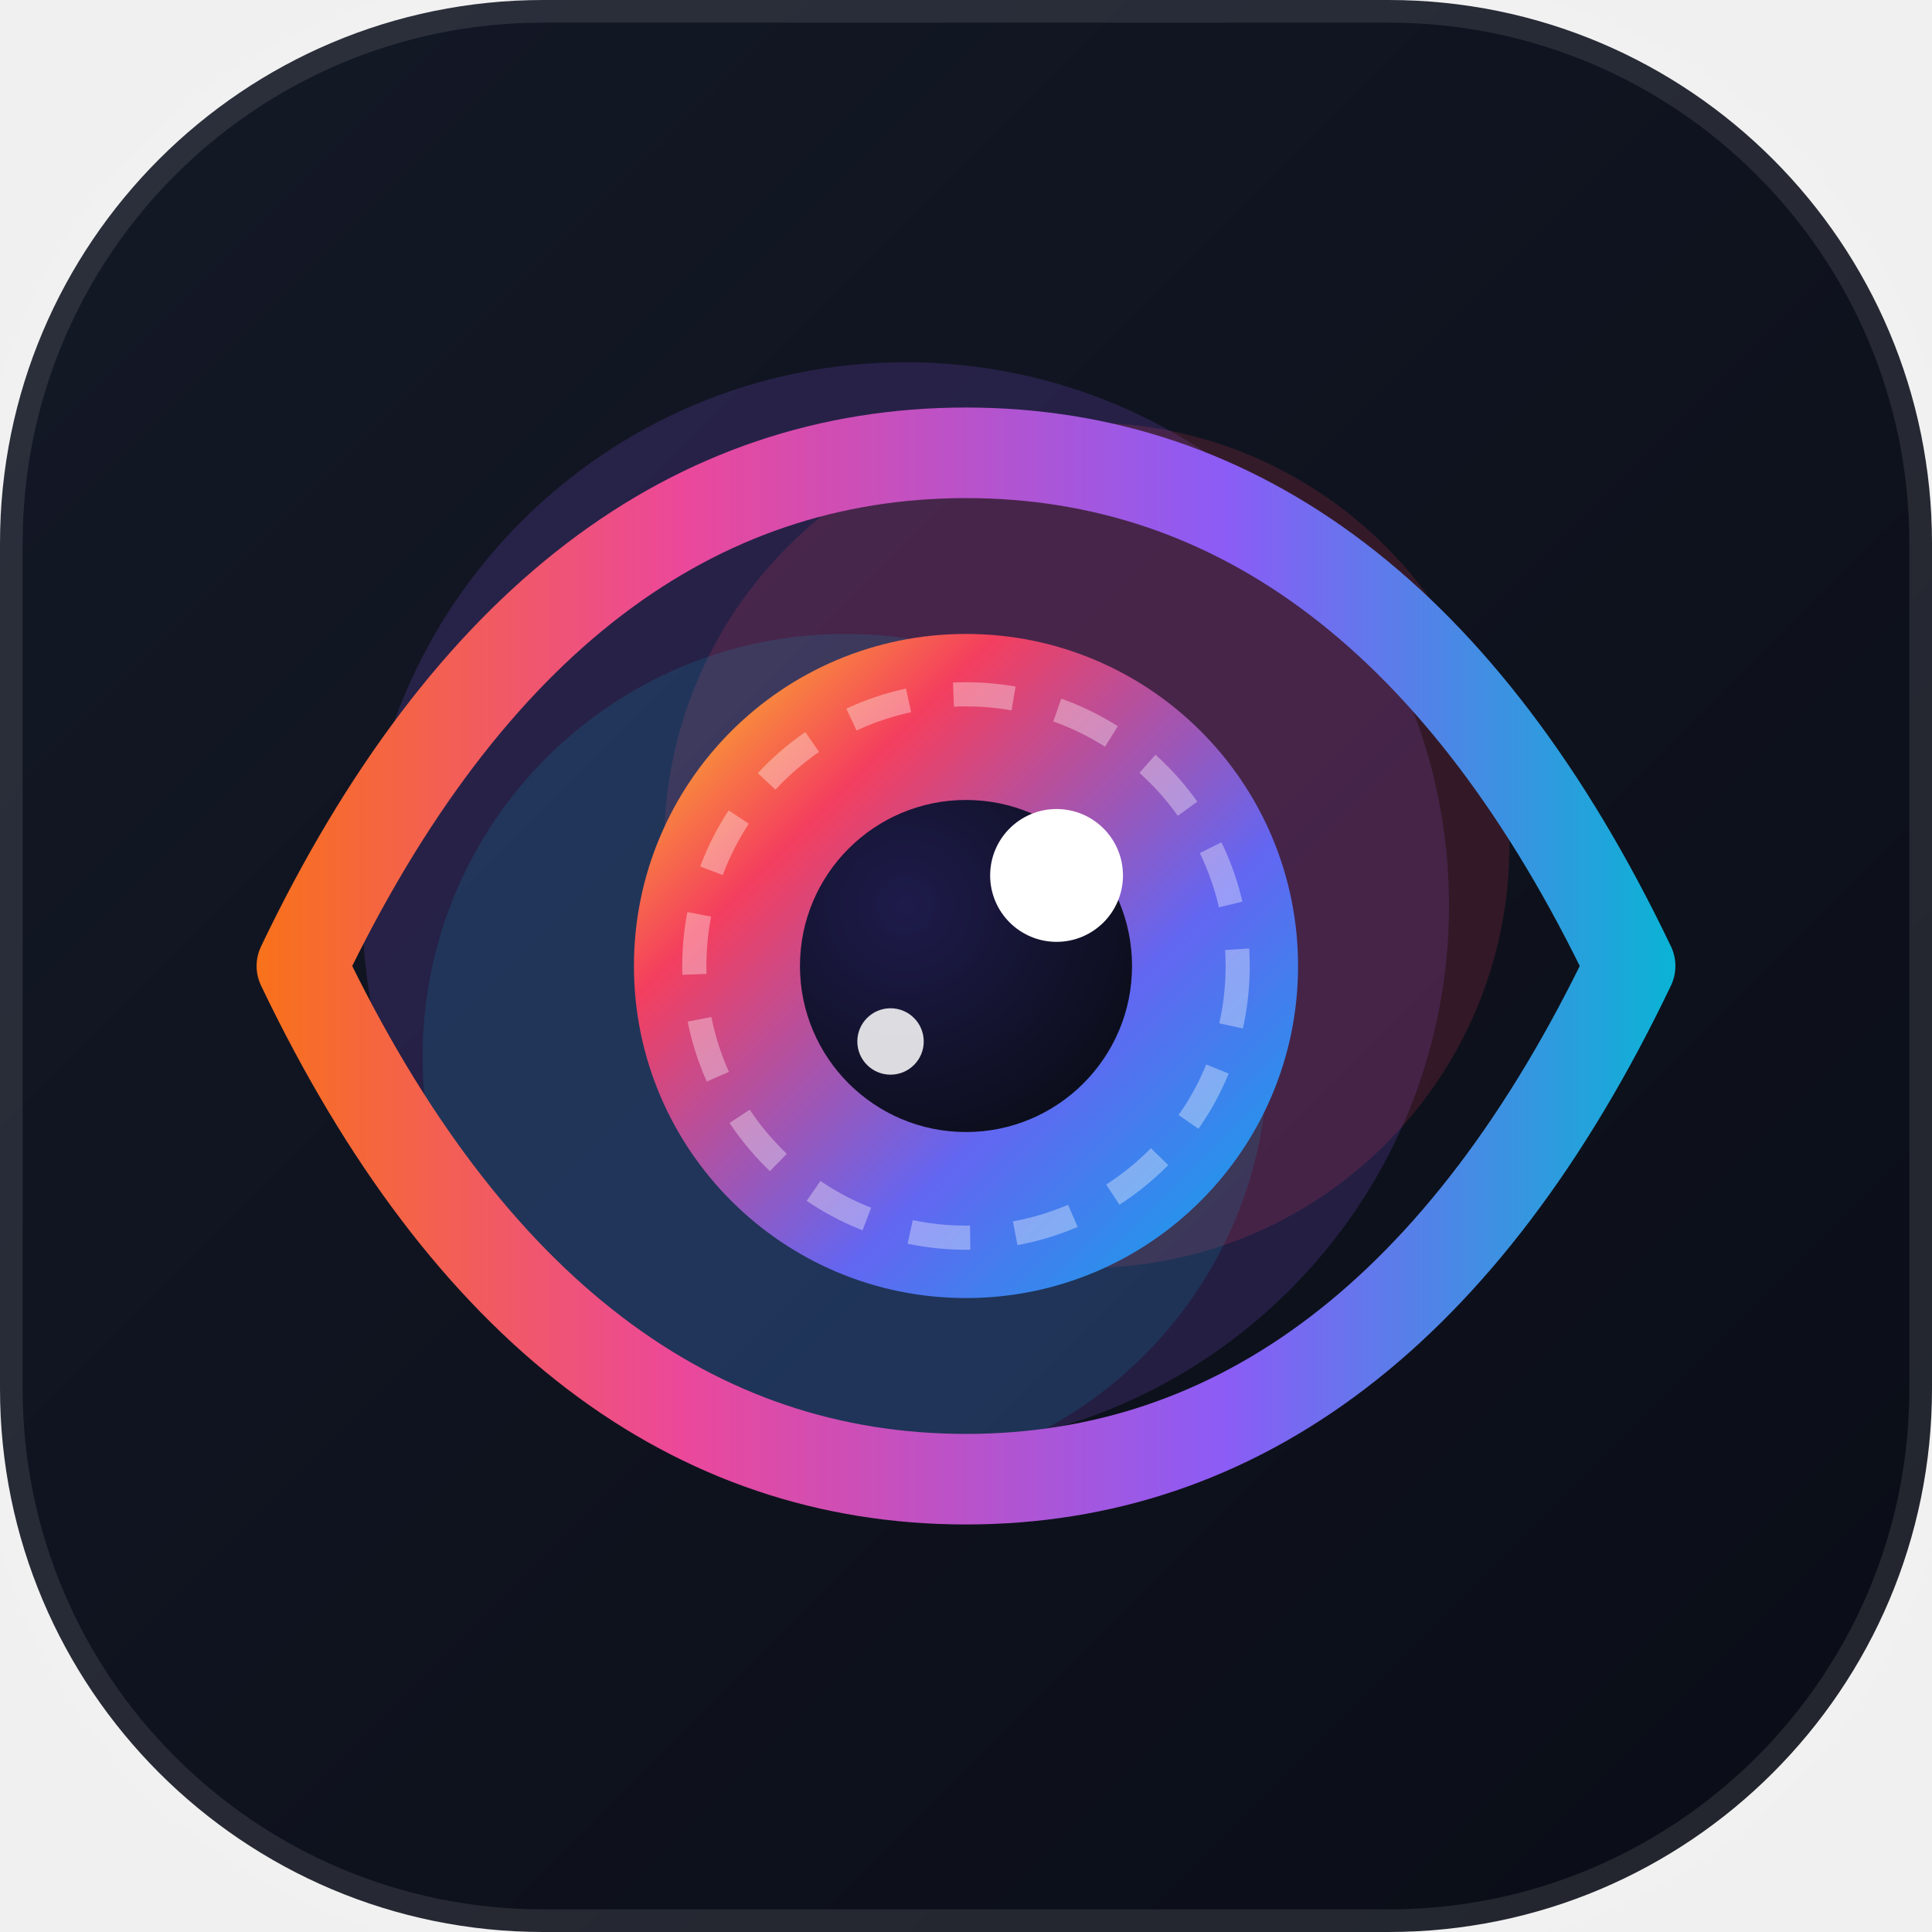
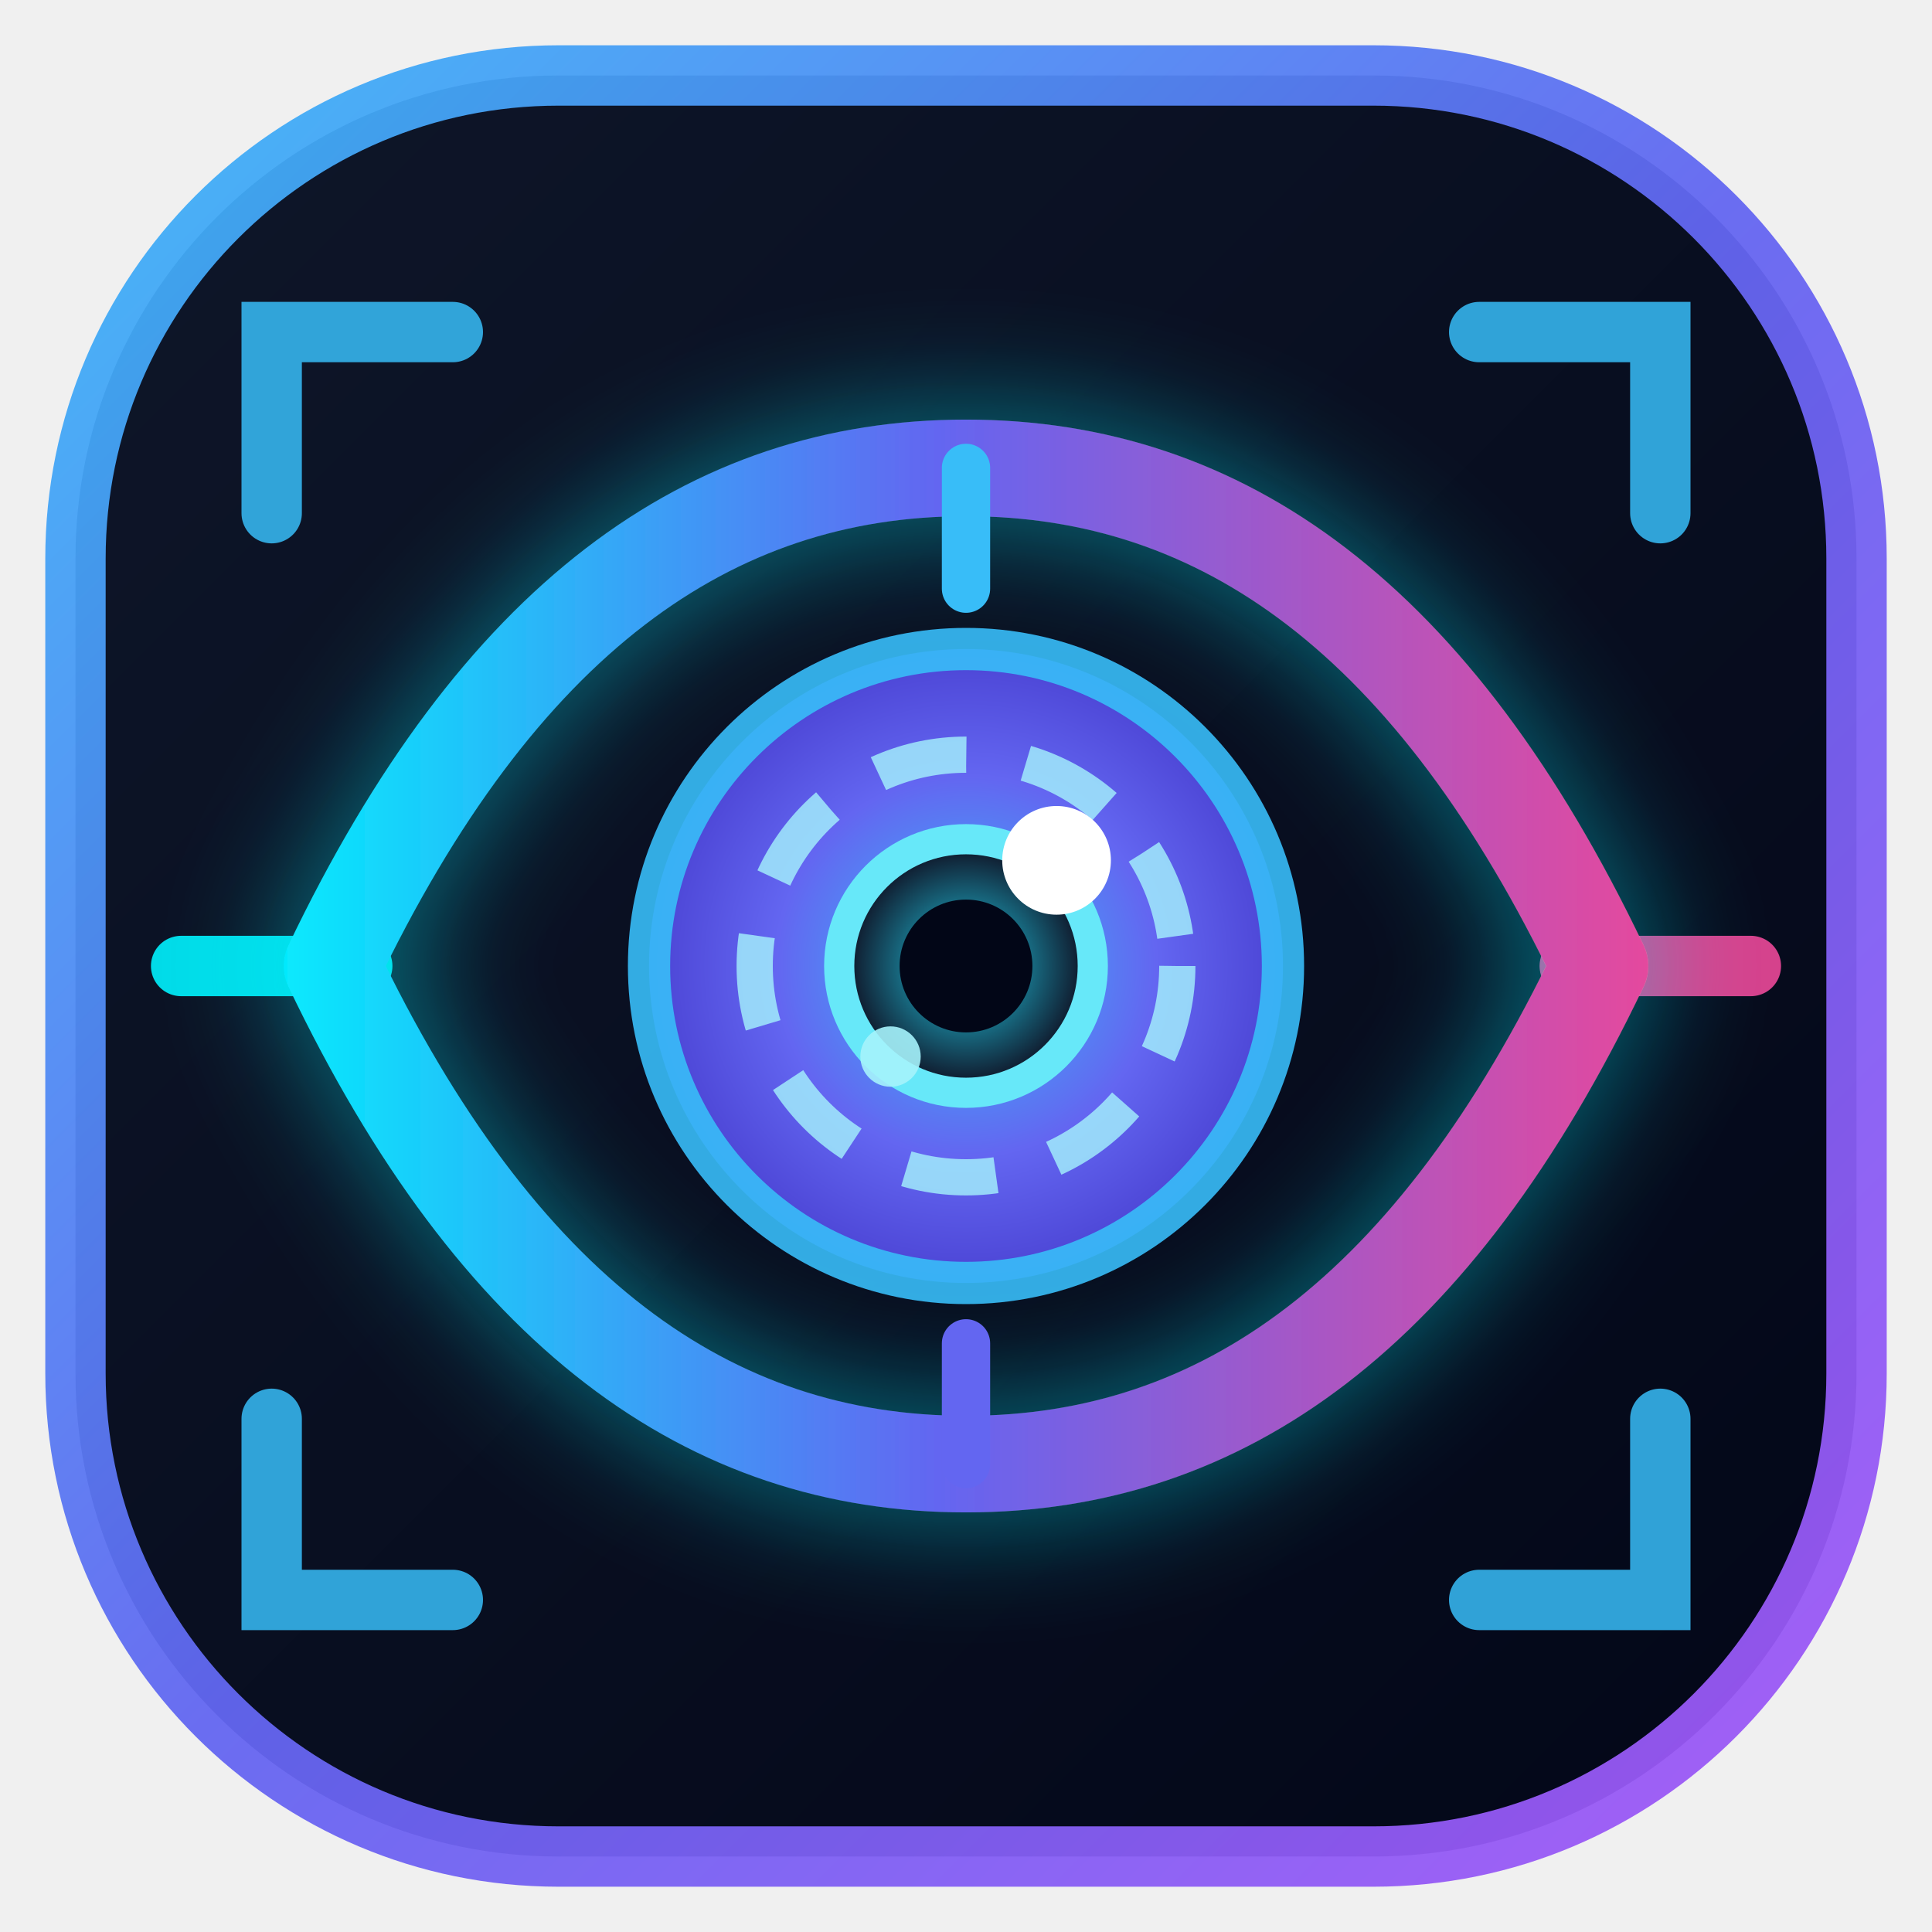
<svg xmlns="http://www.w3.org/2000/svg" viewBox="0 0 64 64" fill="none">
  <defs>
-     <linearGradient id="bgGrad" x1="0" y1="0" x2="64" y2="64" gradientUnits="userSpaceOnUse">
-       <stop stop-color="#141927" />
-       <stop offset="100%" stop-color="#0a0d16" />
+     <linearGradient id="akBg" x1="0" y1="0" x2="64" y2="64" gradientUnits="userSpaceOnUse">
+       <stop offset="0%" stop-color="#0f172a" />
+       <stop offset="100%" stop-color="#020617" />
    </linearGradient>
-     <linearGradient id="eyeStroke" x1="8" y1="32" x2="56" y2="32" gradientUnits="userSpaceOnUse">
-       <stop offset="0%" stop-color="#f97316" />
-       <stop offset="30%" stop-color="#ec4899" />
-       <stop offset="68%" stop-color="#8b5cf6" />
-       <stop offset="100%" stop-color="#06b6d4" />
+     <linearGradient id="akBorder" x1="0" y1="0" x2="64" y2="64" gradientUnits="userSpaceOnUse">
+       <stop offset="0%" stop-color="#38bdf8" />
+       <stop offset="50%" stop-color="#6366f1" />
+       <stop offset="100%" stop-color="#a855f7" />
    </linearGradient>
-     <linearGradient id="irisGrad" x1="22" y1="22" x2="42" y2="42" gradientUnits="userSpaceOnUse">
-       <stop offset="0%" stop-color="#fbbf24" />
-       <stop offset="25%" stop-color="#f43f5e" />
-       <stop offset="65%" stop-color="#6366f1" />
-       <stop offset="100%" stop-color="#0ea5e9" />
+     <linearGradient id="akEyeContour" x1="8" y1="32" x2="56" y2="32" gradientUnits="userSpaceOnUse">
+       <stop offset="0%" stop-color="#00f2fe" />
+       <stop offset="48%" stop-color="#6366f1" />
+       <stop offset="100%" stop-color="#ec4899" />
    </linearGradient>
-     <radialGradient id="pupilGrad" cx="30" cy="30" r="10" gradientUnits="userSpaceOnUse">
-       <stop offset="0%" stop-color="#1e1b4b" />
-       <stop offset="100%" stop-color="#080b12" />
+     <radialGradient id="akIris" cx="32" cy="32" r="14" gradientUnits="userSpaceOnUse">
+       <stop offset="0%" stop-color="#38bdf8" />
+       <stop offset="45%" stop-color="#6366f1" />
+       <stop offset="85%" stop-color="#4338ca" />
+       <stop offset="100%" stop-color="#1e1b4b" />
    </radialGradient>
+     <radialGradient id="akCore" cx="32" cy="32" r="6" gradientUnits="userSpaceOnUse">
+       <stop offset="0%" stop-color="#22d3ee" />
+       <stop offset="65%" stop-color="#0f172a" />
+       <stop offset="100%" stop-color="#020617" />
+     </radialGradient>
+     <filter id="akGlow" x="-20%" y="-20%" width="140%" height="140%">
+       <feDropShadow dx="0" dy="0" stdDeviation="2" flood-color="#00f2fe" flood-opacity="0.5" />
+     </filter>
  </defs>
-   <rect width="64" height="64" rx="18" fill="url(#bgGrad)" stroke="#ffffff" stroke-opacity="0.1" stroke-width="1.5" />
-   <circle cx="30" cy="30" r="18" fill="#8b5cf6" fill-opacity="0.18" />
-   <circle cx="36" cy="28" r="14" fill="#f43f5e" fill-opacity="0.16" />
-   <circle cx="28" cy="35" r="14" fill="#06b6d4" fill-opacity="0.14" />
-   <path d="M10 32C15.5 20.5 23 15 32 15C41 15 48.5 20.5 54 32C48.5 43.5 41 49 32 49C23 49 15.5 43.5 10 32Z" stroke="url(#eyeStroke)" stroke-width="3" stroke-linecap="round" stroke-linejoin="round" />
-   <circle cx="32" cy="32" r="11" fill="url(#irisGrad)" />
-   <circle cx="32" cy="32" r="9" stroke="#ffffff" stroke-width="0.8" stroke-opacity="0.35" stroke-dasharray="2 1.5" />
-   <circle cx="32" cy="32" r="5.5" fill="url(#pupilGrad)" />
-   <circle cx="35" cy="29" r="2.2" fill="#ffffff" />
-   <circle cx="29.5" cy="34.5" r="1.1" fill="#ffffff" fill-opacity="0.85" />
+   <rect x="2.5" y="2.5" width="59" height="59" rx="16" fill="url(#akBg)" />
+   <rect x="2.5" y="2.5" width="59" height="59" rx="16" stroke="url(#akBorder)" stroke-width="2" stroke-opacity="0.95" />
+   <path d="M9 17V11H15" stroke="#38bdf8" stroke-width="2" stroke-linecap="round" stroke-opacity="0.85" />
+   <path d="M55 17V11H49" stroke="#38bdf8" stroke-width="2" stroke-linecap="round" stroke-opacity="0.85" />
+   <path d="M9 47V53H15" stroke="#38bdf8" stroke-width="2" stroke-linecap="round" stroke-opacity="0.85" />
+   <path d="M55 47V53H49" stroke="#38bdf8" stroke-width="2" stroke-linecap="round" stroke-opacity="0.85" />
+   <line x1="6" y1="32" x2="12" y2="32" stroke="#00f2fe" stroke-width="2" stroke-linecap="round" stroke-opacity="0.9" />
+   <line x1="52" y1="32" x2="58" y2="32" stroke="#ec4899" stroke-width="2" stroke-linecap="round" stroke-opacity="0.9" />
+   <path d="M11 32C16.5 20.5 23.5 15.5 32 15.5C40.5 15.5 47.5 20.5 53 32C47.5 43.5 40.5 48.5 32 48.5C23.5 48.5 16.5 43.5 11 32Z" stroke="url(#akEyeContour)" stroke-width="3.2" stroke-linecap="round" stroke-linejoin="round" filter="url(#akGlow)" />
+   <circle cx="32" cy="32" r="10.5" fill="url(#akIris)" stroke="#38bdf8" stroke-width="1.4" stroke-opacity="0.9" />
+   <circle cx="32" cy="32" r="7" stroke="#a5f3fc" stroke-width="1.2" stroke-dasharray="3 2" stroke-opacity="0.8" />
+   <circle cx="32" cy="32" r="4.2" fill="url(#akCore)" stroke="#67e8f9" stroke-width="1" />
+   <circle cx="32" cy="32" r="2.2" fill="#020617" />
+   <circle cx="35" cy="28.5" r="1.8" fill="#ffffff" />
+   <circle cx="29.5" cy="35" r="1" fill="#a5f3fc" fill-opacity="0.9" />
+   <line x1="32" y1="15.5" x2="32" y2="19.5" stroke="#38bdf8" stroke-width="1.6" stroke-linecap="round" />
+   <line x1="32" y1="44.5" x2="32" y2="48.5" stroke="#6366f1" stroke-width="1.6" stroke-linecap="round" />
</svg>
